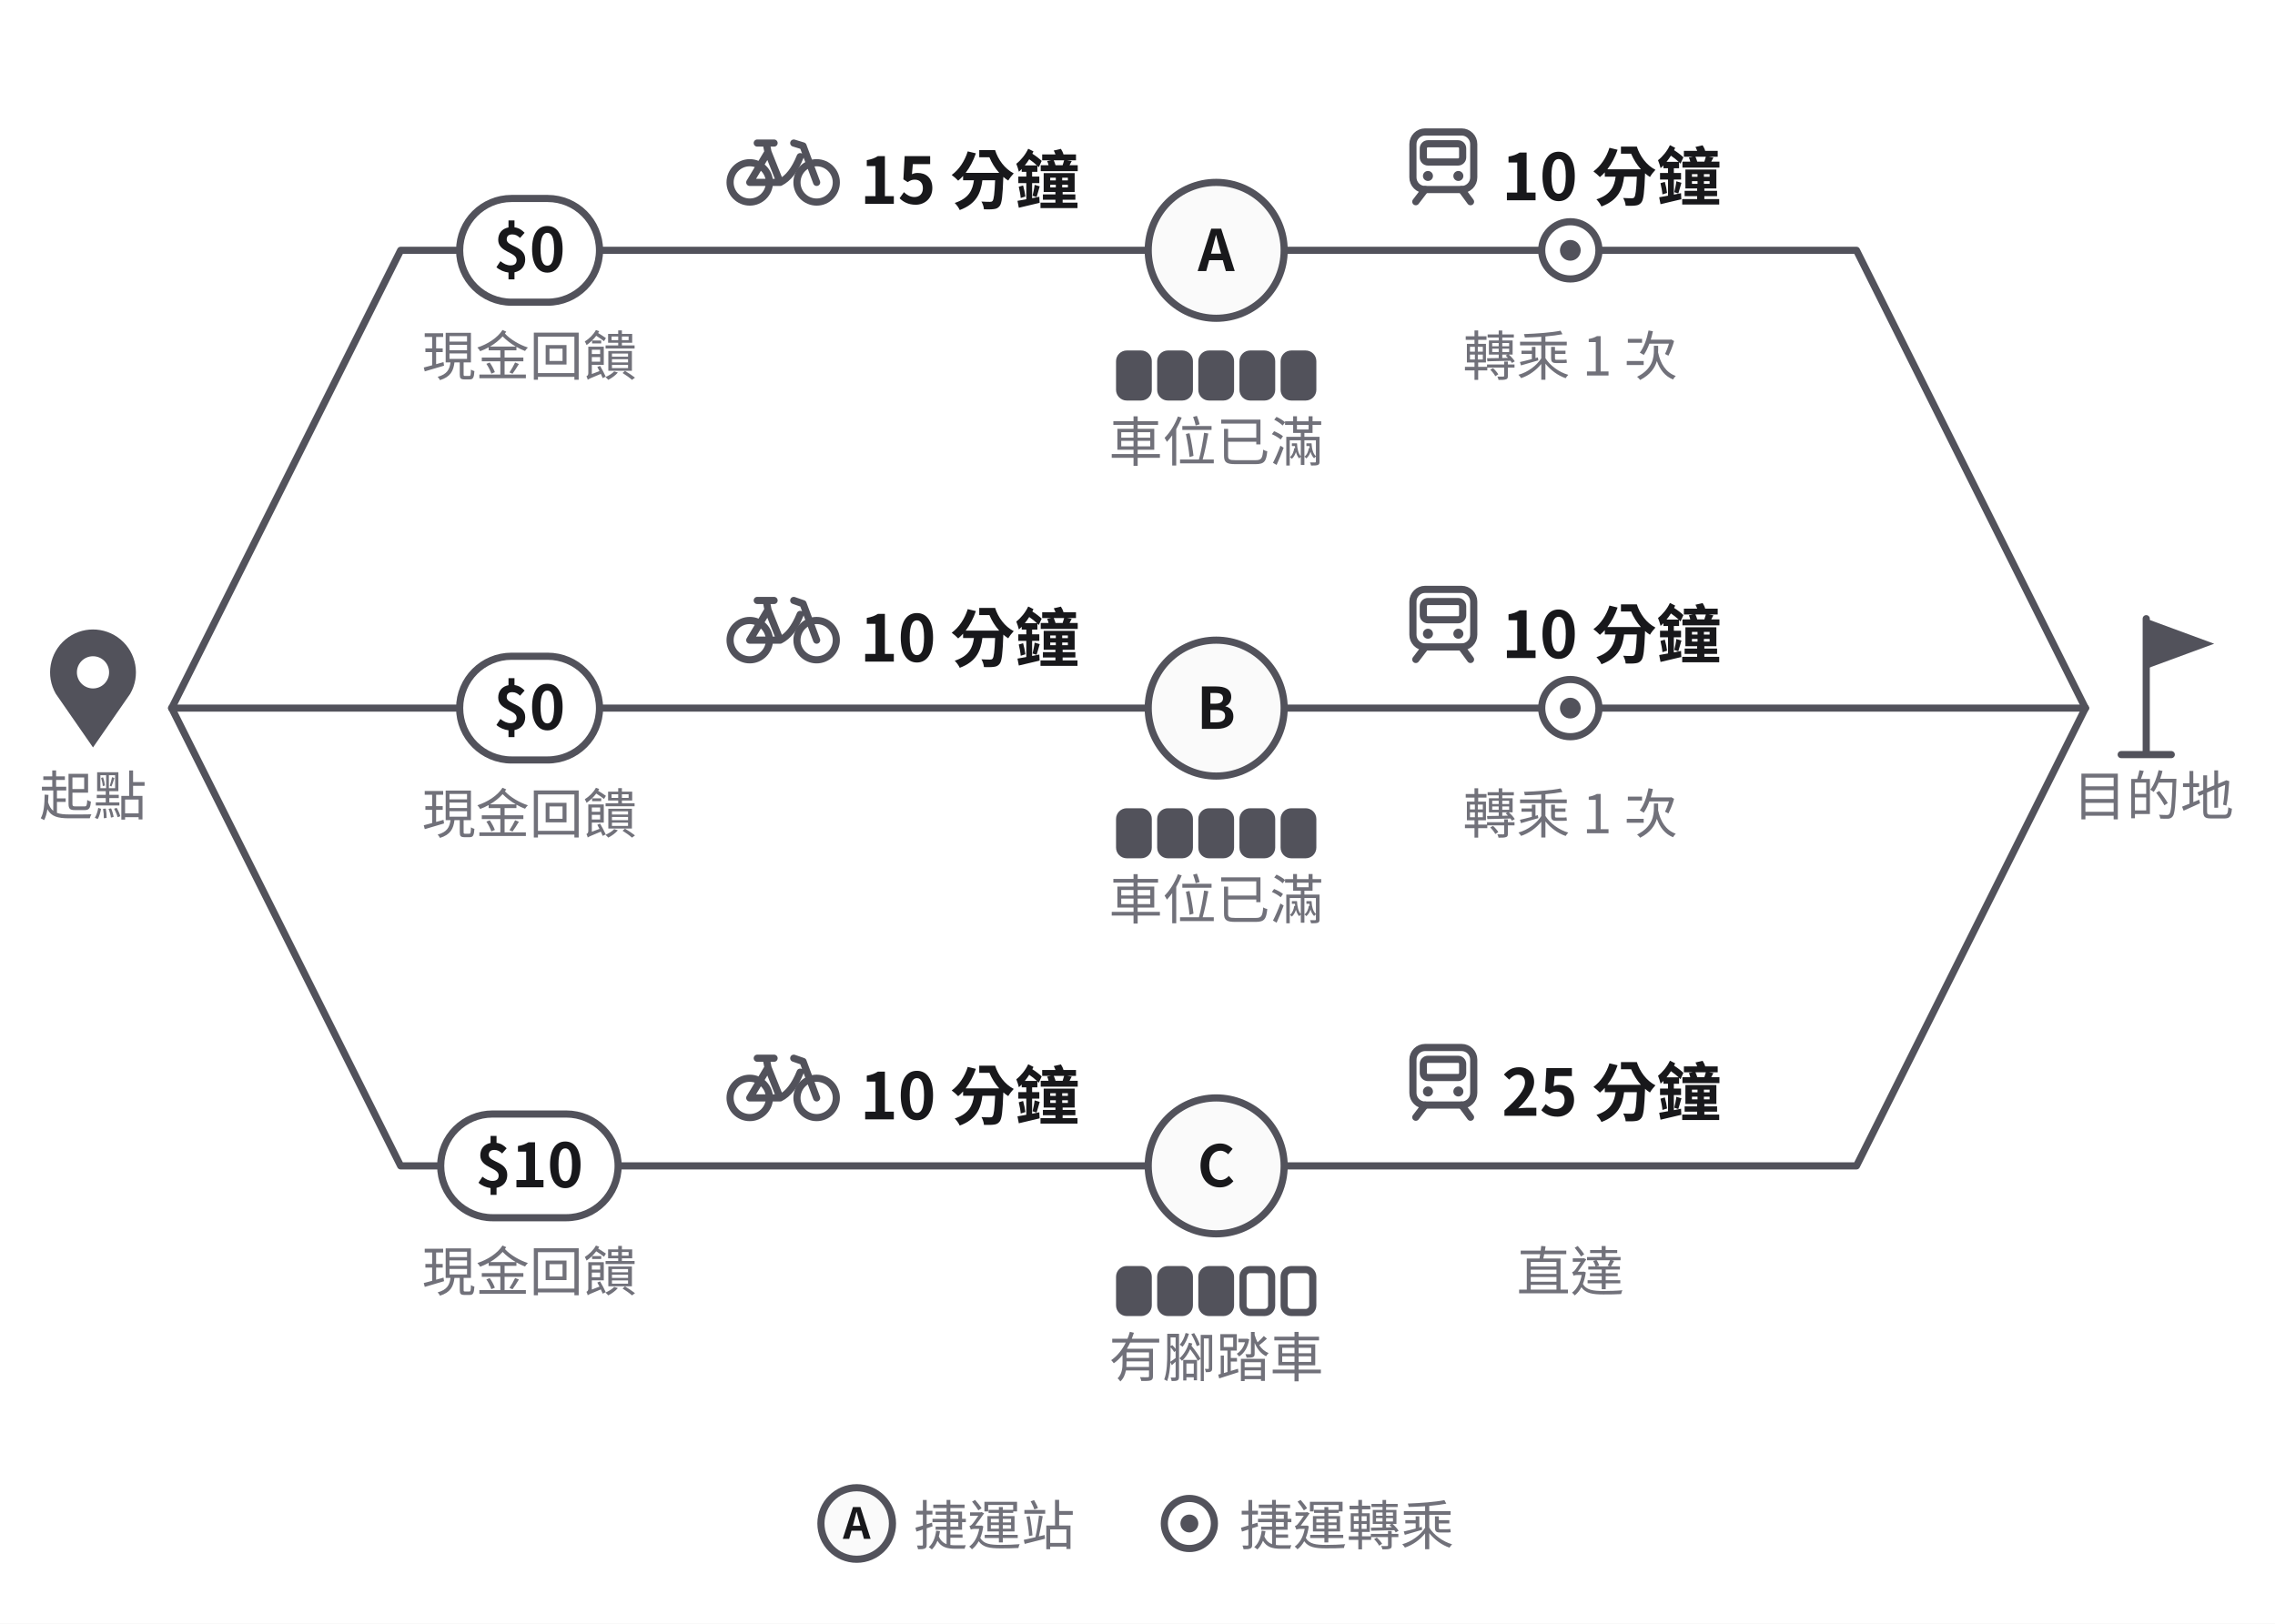
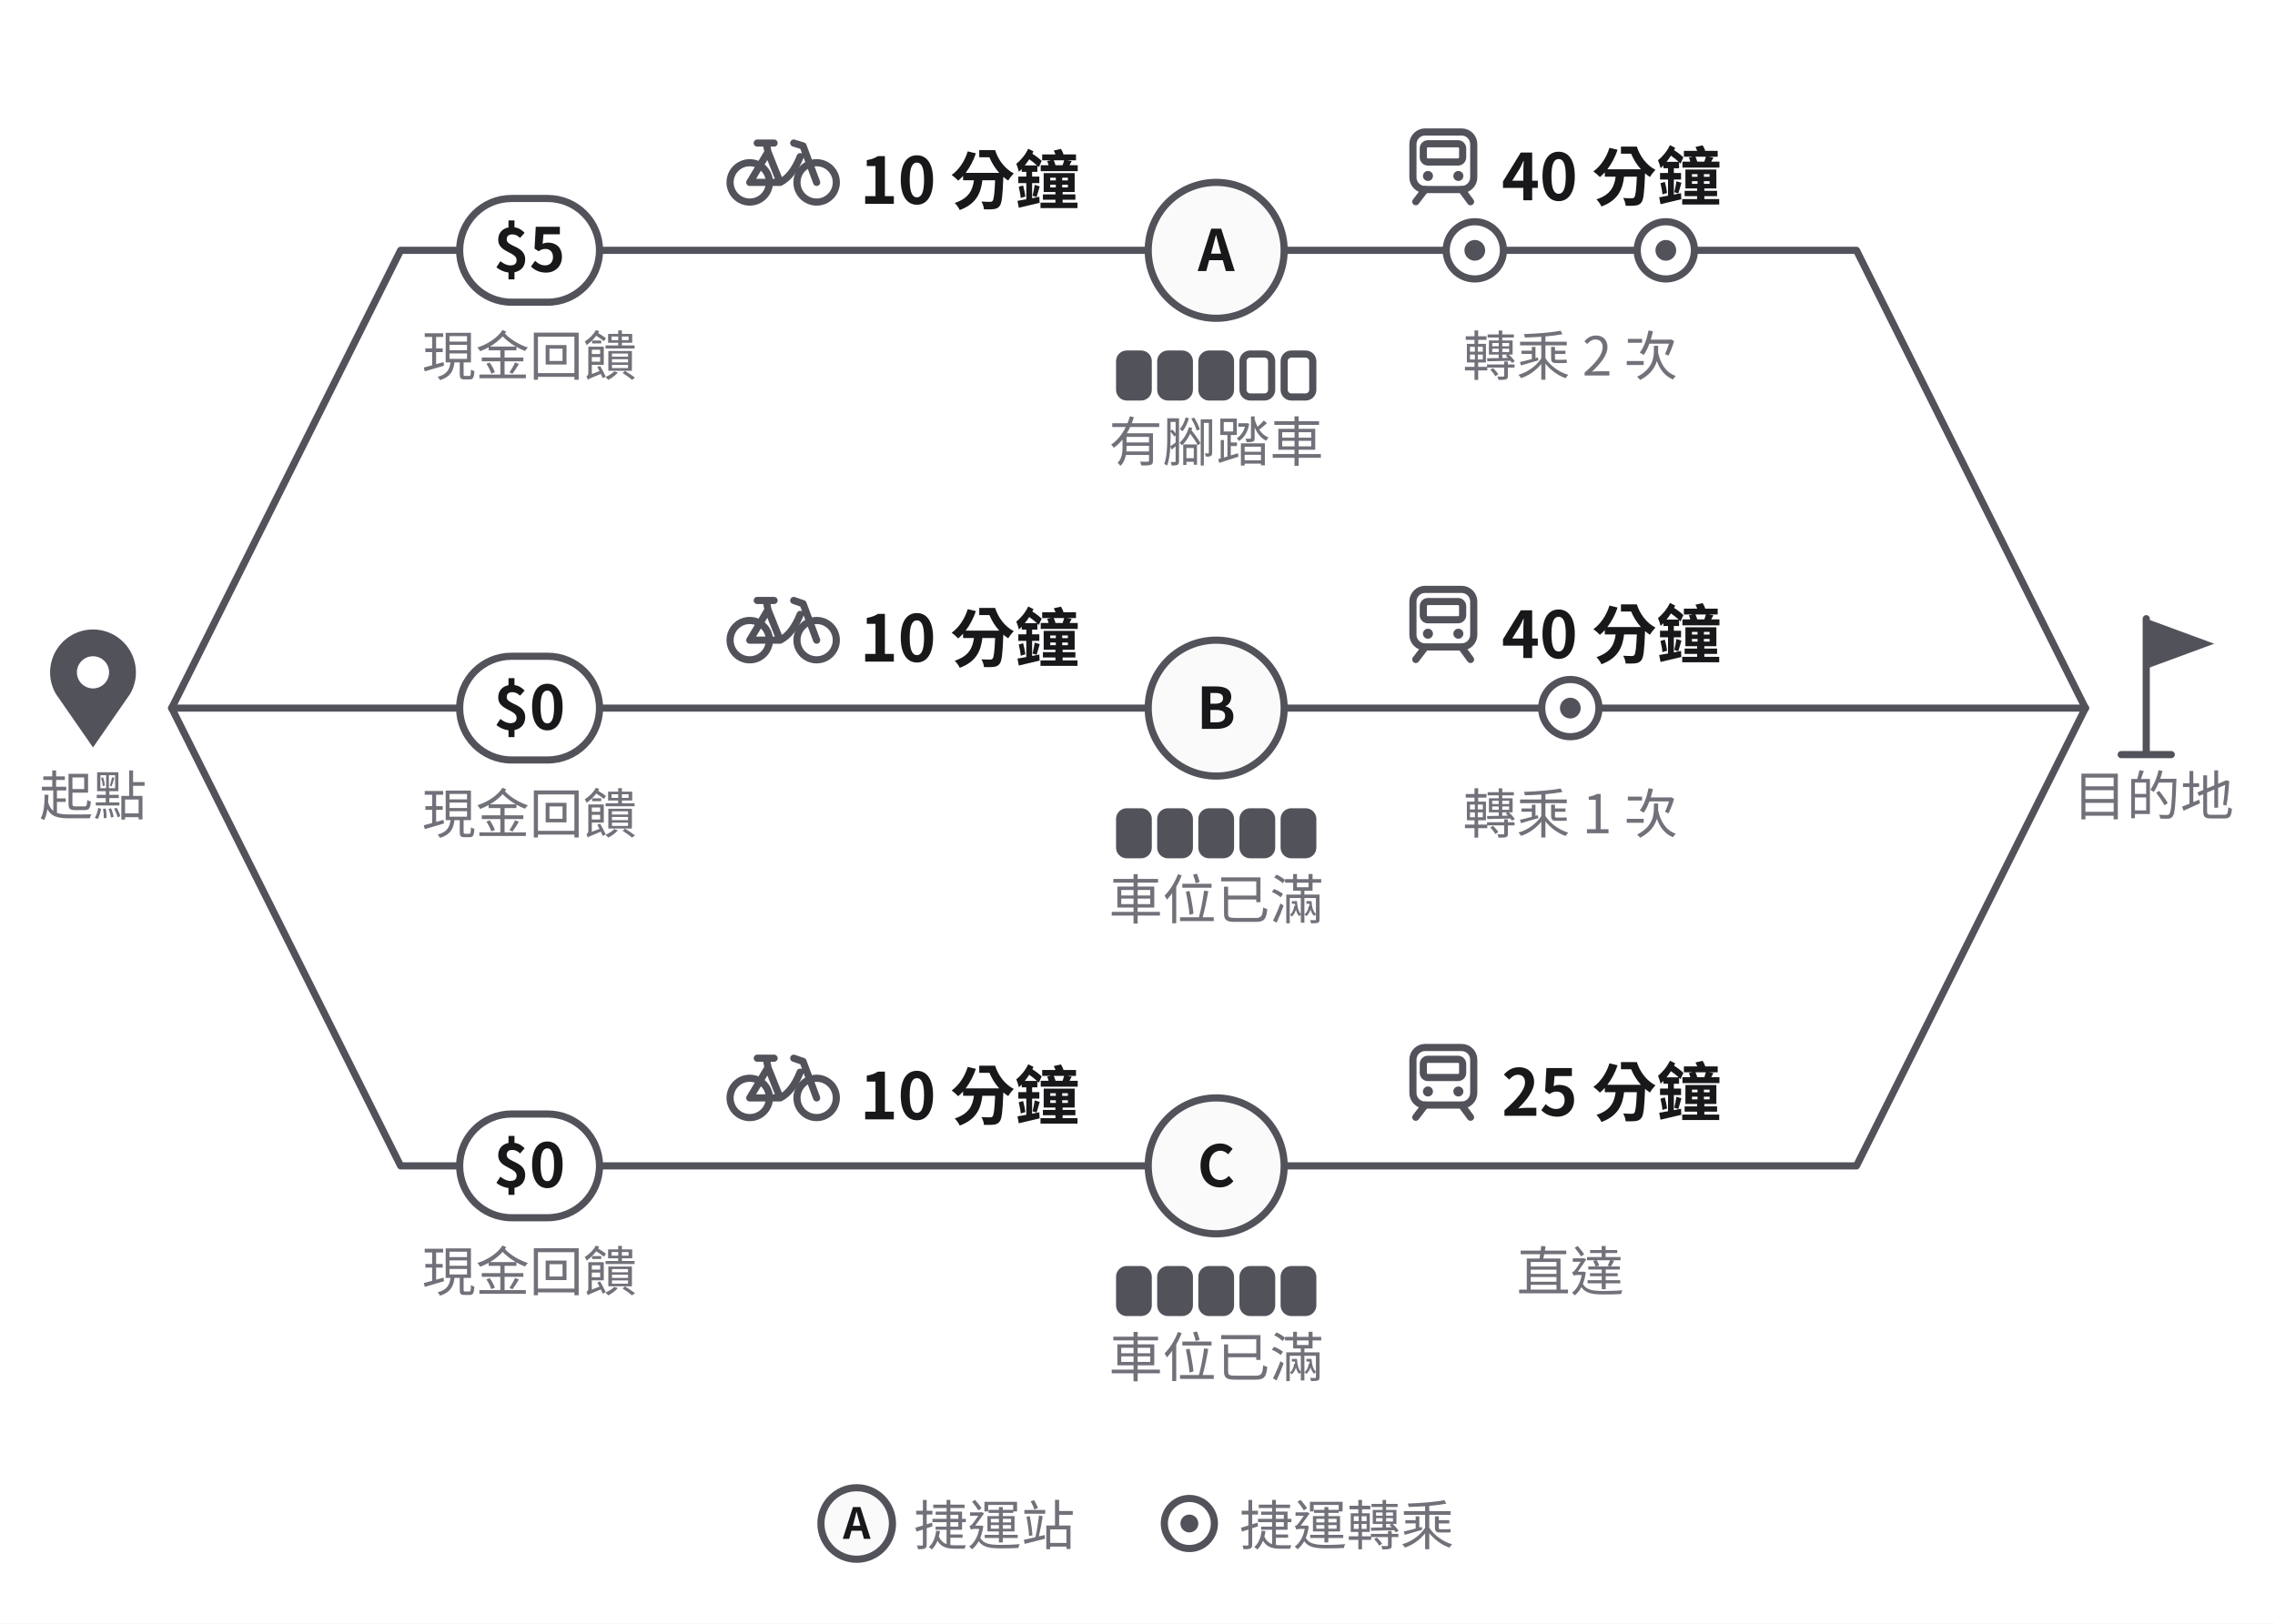
<svg xmlns="http://www.w3.org/2000/svg" viewBox="0 0 636 454" width="636" height="454" style="display:block;width:100%;max-width:480px;height:auto;margin:0 auto" role="img" aria-label="三條路線：騎腳踏車到捷運站，再搭捷運前往目的地">
  <style>.rs-bg{fill:#ffffff}.rs-tx{fill:#18181b}.rs-mu{fill:#71717a}.rs-ln{fill:none;stroke:#52525b}.rs-ink{fill:#52525b}.rs-paper{fill:#ffffff}.rs-box{fill:#ffffff;stroke:#52525b}.rs-band{fill:#fafafa;stroke:#52525b}.rs-slot{stroke:#52525b}</style>
  <rect width="636" height="454" class="rs-bg" />
  <g font-family="system-ui,-apple-system,'Segoe UI','Noto Sans TC','Noto Sans CJK TC','PingFang TC','Microsoft JhengHei',sans-serif">
    <g class="rs-ln" stroke-width="2" stroke-linejoin="round" stroke-linecap="round">
      <path d="M48.0,198.0 L112.0,70.0 L321.0,70.0" />
      <path d="M359.0,70.0 L519.0,70.0 L583.0,198.0" />
      <path d="M48.0,198.0 L112.0,198.0 L321.0,198.0" />
      <path d="M359.0,198.0 L519.0,198.0 L583.0,198.0" />
      <path d="M48.0,198.0 L112.0,326.0 L321.0,326.0" />
      <path d="M359.0,326.0 L519.0,326.0 L583.0,198.0" />
    </g>
    <rect x="128.5" y="55.5" width="39.1" height="29.0" rx="14.5" class="rs-box" stroke-width="2" />
-     <text x="148.0" y="76.0" font-size="17" font-weight="600" class="rs-tx" text-anchor="middle">$0</text>
+     <text x="148.0" y="76.0" font-size="17" font-weight="600" class="rs-tx" text-anchor="middle">$5</text>
    <text x="148.0" y="105.0" font-size="15" font-weight="500" class="rs-mu" text-anchor="middle">現金回饋</text>
    <g class="rs-ln" stroke-width="2" stroke-linecap="round" stroke-linejoin="round">
      <circle cx="209.6" cy="51.0" r="5.5" />
      <circle cx="228.3" cy="51.0" r="5.5" />
      <path d="M209.6,51.0 L218.1,51.0 L214.7,42.5 Z M218.1,51.0 Q221.5,49.3 223.7,43.8 M224.5,40.8 L228.3,51.0 M214.7,42.5 L214.2,40.0 M211.7,40.0 L216.4,40.0 M224.5,40.8 L221.9,40.0" />
    </g>
-     <text x="240.4" y="57.0" font-size="18" font-weight="600" class="rs-tx" text-anchor="start">15 分鐘</text>
+     <text x="240.4" y="57.0" font-size="18" font-weight="600" class="rs-tx" text-anchor="start">10 分鐘</text>
    <g class="rs-ln" stroke-width="2" stroke-linecap="round" stroke-linejoin="round">
      <rect x="395.0" y="36.9" width="17.0" height="16.1" rx="3.4" />
      <rect x="397.9" y="40.2" width="11.0" height="5.1" rx="1.3" />
      <path d="M398.4,53.0 L395.8,56.4 M408.6,53.0 L411.1,56.4" />
    </g>
    <circle cx="399.2" cy="49.2" r="1.4" class="rs-ink" />
    <circle cx="407.7" cy="49.2" r="1.4" class="rs-ink" />
-     <text x="419.8" y="56.0" font-size="18" font-weight="600" class="rs-tx" text-anchor="start">10 分鐘</text>
-     <circle cx="439.0" cy="70.0" r="8.0" class="rs-box" stroke-width="2" />
-     <circle cx="439.0" cy="70.0" r="2.9" class="rs-ink" />
-     <text x="439.0" y="105.0" font-size="15" font-weight="500" class="rs-mu" text-anchor="middle">轉乘 1 次</text>
+     <text x="419.8" y="56.0" font-size="18" font-weight="600" class="rs-tx" text-anchor="start">40 分鐘</text>
+     <circle cx="412.3" cy="70.0" r="8.0" class="rs-box" stroke-width="2" />
+     <circle cx="412.3" cy="70.0" r="2.9" class="rs-ink" />
+     <circle cx="465.7" cy="70.0" r="8.0" class="rs-box" stroke-width="2" />
+     <circle cx="465.7" cy="70.0" r="2.9" class="rs-ink" />
+     <text x="439.0" y="105.0" font-size="15" font-weight="500" class="rs-mu" text-anchor="middle">轉乘 2 次</text>
    <circle cx="340.0" cy="70.0" r="19.0" class="rs-band" stroke-width="2" />
    <text x="340.0" y="75.8" font-size="16" font-weight="700" class="rs-tx" text-anchor="middle">A</text>
    <rect x="313.0" y="99.0" width="8.0" height="12.0" rx="2" class="rs-slot rs-ink" stroke-width="2" />
    <rect x="324.5" y="99.0" width="8.0" height="12.0" rx="2" class="rs-slot rs-ink" stroke-width="2" />
    <rect x="336.0" y="99.0" width="8.0" height="12.0" rx="2" class="rs-slot rs-ink" stroke-width="2" />
-     <rect x="347.5" y="99.0" width="8.0" height="12.0" rx="2" class="rs-slot rs-ink" stroke-width="2" />
-     <rect x="359.0" y="99.0" width="8.0" height="12.0" rx="2" class="rs-slot rs-ink" stroke-width="2" />
-     <text x="340.0" y="129.0" font-size="15" font-weight="500" class="rs-mu" text-anchor="middle">車位已滿</text>
+     <rect x="347.5" y="99.0" width="8.0" height="12.0" rx="2" class="rs-slot rs-paper" stroke-width="2" />
+     <rect x="359.0" y="99.0" width="8.0" height="12.0" rx="2" class="rs-slot rs-paper" stroke-width="2" />
+     <text x="340.0" y="129.0" font-size="15" font-weight="500" class="rs-mu" text-anchor="middle">有腳踏車</text>
    <rect x="128.5" y="183.5" width="39.1" height="29.0" rx="14.5" class="rs-box" stroke-width="2" />
    <text x="148.0" y="204.0" font-size="17" font-weight="600" class="rs-tx" text-anchor="middle">$0</text>
    <text x="148.0" y="233.0" font-size="15" font-weight="500" class="rs-mu" text-anchor="middle">現金回饋</text>
    <g class="rs-ln" stroke-width="2" stroke-linecap="round" stroke-linejoin="round">
      <circle cx="209.6" cy="179.0" r="5.5" />
      <circle cx="228.3" cy="179.0" r="5.5" />
      <path d="M209.6,179.0 L218.1,179.0 L214.7,170.5 Z M218.1,179.0 Q221.5,177.3 223.7,171.8 M224.5,168.8 L228.3,179.0 M214.7,170.5 L214.2,167.9 M211.7,167.9 L216.4,167.9 M224.5,168.8 L221.9,167.9" />
    </g>
    <text x="240.4" y="185.0" font-size="18" font-weight="600" class="rs-tx" text-anchor="start">10 分鐘</text>
    <g class="rs-ln" stroke-width="2" stroke-linecap="round" stroke-linejoin="round">
      <rect x="395.0" y="164.8" width="17.0" height="16.1" rx="3.4" />
      <rect x="397.9" y="168.2" width="11.0" height="5.1" rx="1.3" />
      <path d="M398.4,181.0 L395.8,184.4 M408.6,181.0 L411.1,184.4" />
    </g>
    <circle cx="399.2" cy="177.2" r="1.4" class="rs-ink" />
    <circle cx="407.7" cy="177.2" r="1.4" class="rs-ink" />
-     <text x="419.8" y="184.0" font-size="18" font-weight="600" class="rs-tx" text-anchor="start">10 分鐘</text>
+     <text x="419.8" y="184.0" font-size="18" font-weight="600" class="rs-tx" text-anchor="start">40 分鐘</text>
    <circle cx="439.0" cy="198.0" r="8.0" class="rs-box" stroke-width="2" />
    <circle cx="439.0" cy="198.0" r="2.9" class="rs-ink" />
    <text x="439.0" y="233.0" font-size="15" font-weight="500" class="rs-mu" text-anchor="middle">轉乘 1 次</text>
    <circle cx="340.0" cy="198.0" r="19.0" class="rs-band" stroke-width="2" />
    <text x="340.0" y="203.8" font-size="16" font-weight="700" class="rs-tx" text-anchor="middle">B</text>
    <rect x="313.0" y="227.0" width="8.0" height="12.0" rx="2" class="rs-slot rs-ink" stroke-width="2" />
    <rect x="324.5" y="227.0" width="8.0" height="12.0" rx="2" class="rs-slot rs-ink" stroke-width="2" />
    <rect x="336.0" y="227.0" width="8.0" height="12.0" rx="2" class="rs-slot rs-ink" stroke-width="2" />
    <rect x="347.5" y="227.0" width="8.0" height="12.0" rx="2" class="rs-slot rs-ink" stroke-width="2" />
    <rect x="359.0" y="227.0" width="8.0" height="12.0" rx="2" class="rs-slot rs-ink" stroke-width="2" />
    <text x="340.0" y="257.0" font-size="15" font-weight="500" class="rs-mu" text-anchor="middle">車位已滿</text>
-     <rect x="123.2" y="311.5" width="49.6" height="29.0" rx="14.5" class="rs-box" stroke-width="2" />
-     <text x="148.0" y="332.0" font-size="17" font-weight="600" class="rs-tx" text-anchor="middle">$10</text>
+     <rect x="128.5" y="311.5" width="39.1" height="29.0" rx="14.5" class="rs-box" stroke-width="2" />
+     <text x="148.0" y="332.0" font-size="17" font-weight="600" class="rs-tx" text-anchor="middle">$0</text>
    <text x="148.0" y="361.0" font-size="15" font-weight="500" class="rs-mu" text-anchor="middle">現金回饋</text>
    <g class="rs-ln" stroke-width="2" stroke-linecap="round" stroke-linejoin="round">
      <circle cx="209.6" cy="307.0" r="5.5" />
      <circle cx="228.3" cy="307.0" r="5.5" />
      <path d="M209.6,307.0 L218.1,307.0 L214.7,298.5 Z M218.1,307.0 Q221.5,305.3 223.7,299.8 M224.5,296.8 L228.3,307.0 M214.7,298.5 L214.2,295.9 M211.7,295.9 L216.4,295.9 M224.5,296.8 L221.9,295.9" />
    </g>
    <text x="240.4" y="313.0" font-size="18" font-weight="600" class="rs-tx" text-anchor="start">10 分鐘</text>
    <g class="rs-ln" stroke-width="2" stroke-linecap="round" stroke-linejoin="round">
      <rect x="395.0" y="292.9" width="17.0" height="16.1" rx="3.4" />
      <rect x="397.9" y="296.2" width="11.0" height="5.1" rx="1.3" />
      <path d="M398.4,309.0 L395.8,312.4 M408.6,309.0 L411.1,312.4" />
    </g>
    <circle cx="399.2" cy="305.2" r="1.4" class="rs-ink" />
    <circle cx="407.7" cy="305.2" r="1.4" class="rs-ink" />
    <text x="419.8" y="312.0" font-size="18" font-weight="600" class="rs-tx" text-anchor="start">25 分鐘</text>
    <text x="439.0" y="361.0" font-size="15" font-weight="500" class="rs-mu" text-anchor="middle">直達</text>
    <circle cx="340.0" cy="326.0" r="19.0" class="rs-band" stroke-width="2" />
    <text x="340.0" y="331.8" font-size="16" font-weight="700" class="rs-tx" text-anchor="middle">C</text>
    <rect x="313.0" y="355.0" width="8.0" height="12.0" rx="2" class="rs-slot rs-ink" stroke-width="2" />
    <rect x="324.5" y="355.0" width="8.0" height="12.0" rx="2" class="rs-slot rs-ink" stroke-width="2" />
    <rect x="336.0" y="355.0" width="8.0" height="12.0" rx="2" class="rs-slot rs-ink" stroke-width="2" />
-     <rect x="347.5" y="355.0" width="8.0" height="12.0" rx="2" class="rs-slot rs-paper" stroke-width="2" />
-     <rect x="359.0" y="355.0" width="8.0" height="12.0" rx="2" class="rs-slot rs-paper" stroke-width="2" />
-     <text x="340.0" y="385.0" font-size="15" font-weight="500" class="rs-mu" text-anchor="middle">有腳踏車</text>
+     <rect x="347.5" y="355.0" width="8.0" height="12.0" rx="2" class="rs-slot rs-ink" stroke-width="2" />
+     <rect x="359.0" y="355.0" width="8.0" height="12.0" rx="2" class="rs-slot rs-ink" stroke-width="2" />
+     <text x="340.0" y="385.0" font-size="15" font-weight="500" class="rs-mu" text-anchor="middle">車位已滿</text>
    <path d="M26.0,209.0 L15.6,194.0 A12 12 0 1 1 36.4,194.0 Z" class="rs-ink" />
    <circle cx="26.0" cy="188.0" r="4.5" class="rs-paper" />
    <text x="26.0" y="228.0" font-size="15" font-weight="500" class="rs-mu" text-anchor="middle">起點</text>
    <g class="rs-ln" stroke-width="2" stroke-linecap="round">
      <path d="M600.0,211.0 L600.0,173.0 M593.0,211.0 L607.0,211.0" />
    </g>
    <path d="M600.0,173.0 L619.0,180.0 L600.0,187.0 Z" class="rs-ink" />
    <text x="602.0" y="228.0" font-size="15" font-weight="500" class="rs-mu" text-anchor="middle">目的地</text>
    <circle cx="239.5" cy="426.0" r="10" class="rs-band" stroke-width="2" />
    <text x="239.5" y="430.3" font-size="12" font-weight="700" class="rs-tx" text-anchor="middle">A</text>
    <text x="255.5" y="432.0" font-size="15" font-weight="500" class="rs-mu" text-anchor="start">捷運站</text>
    <circle cx="332.5" cy="426.0" r="7.0" class="rs-box" stroke-width="2" />
    <circle cx="332.5" cy="426.0" r="2.5" class="rs-ink" />
    <text x="346.5" y="432.0" font-size="15" font-weight="500" class="rs-mu" text-anchor="start">捷運轉乘</text>
  </g>
</svg>
